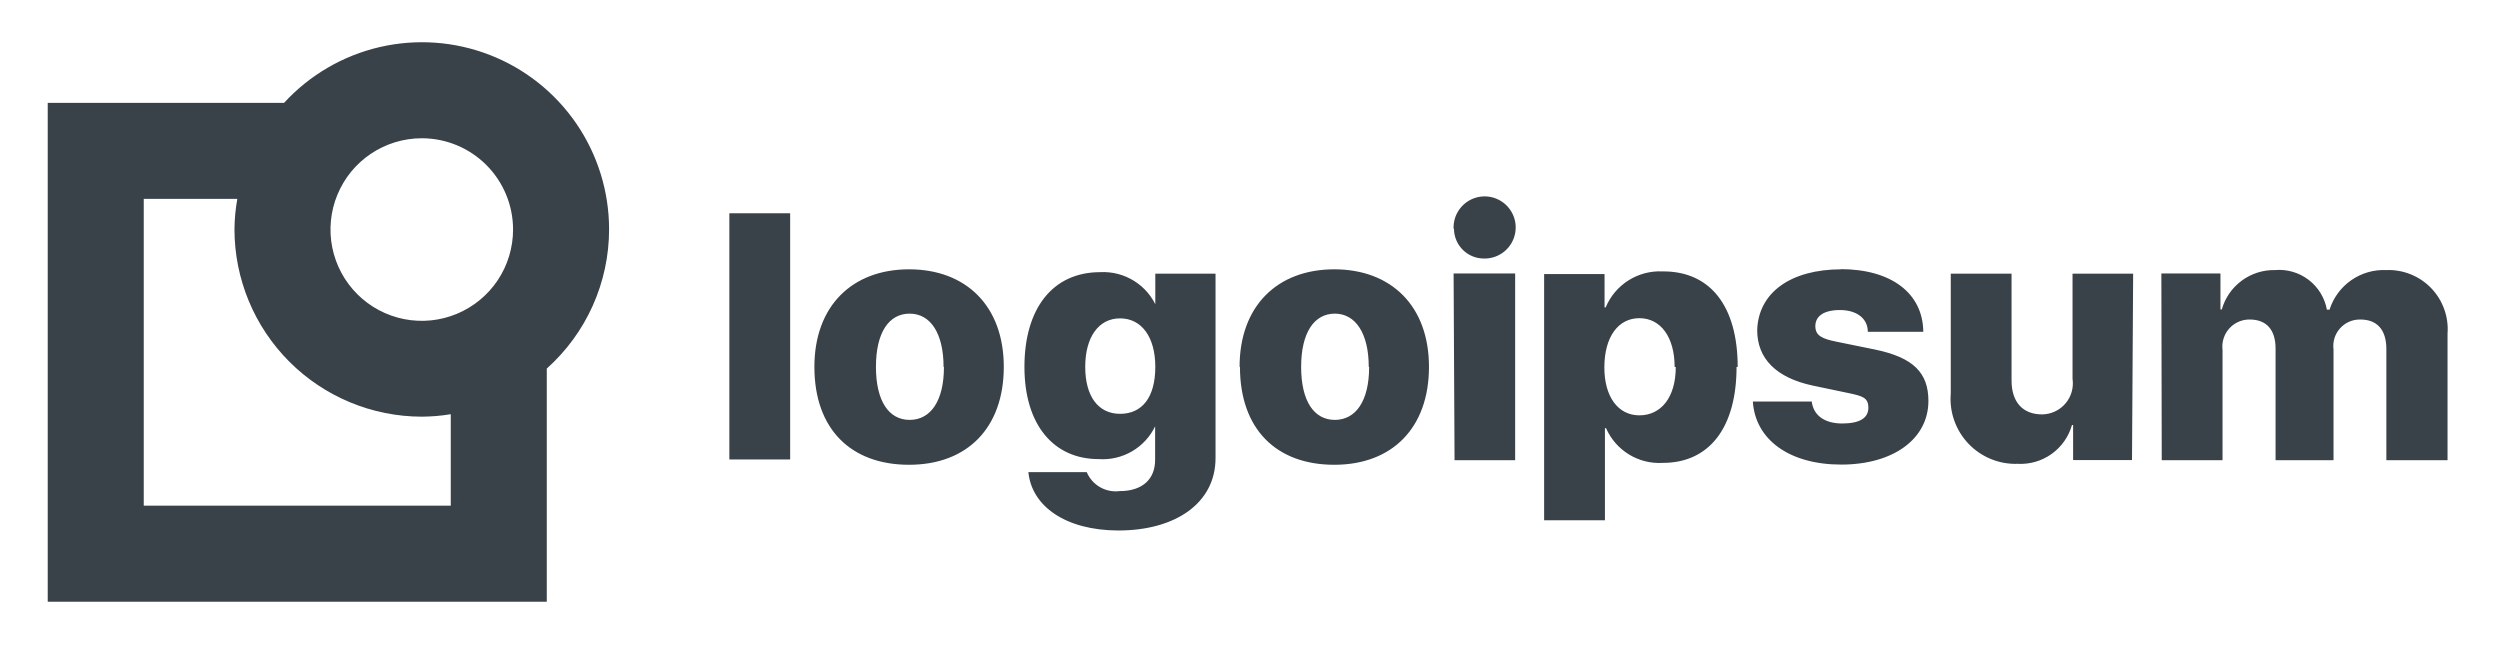
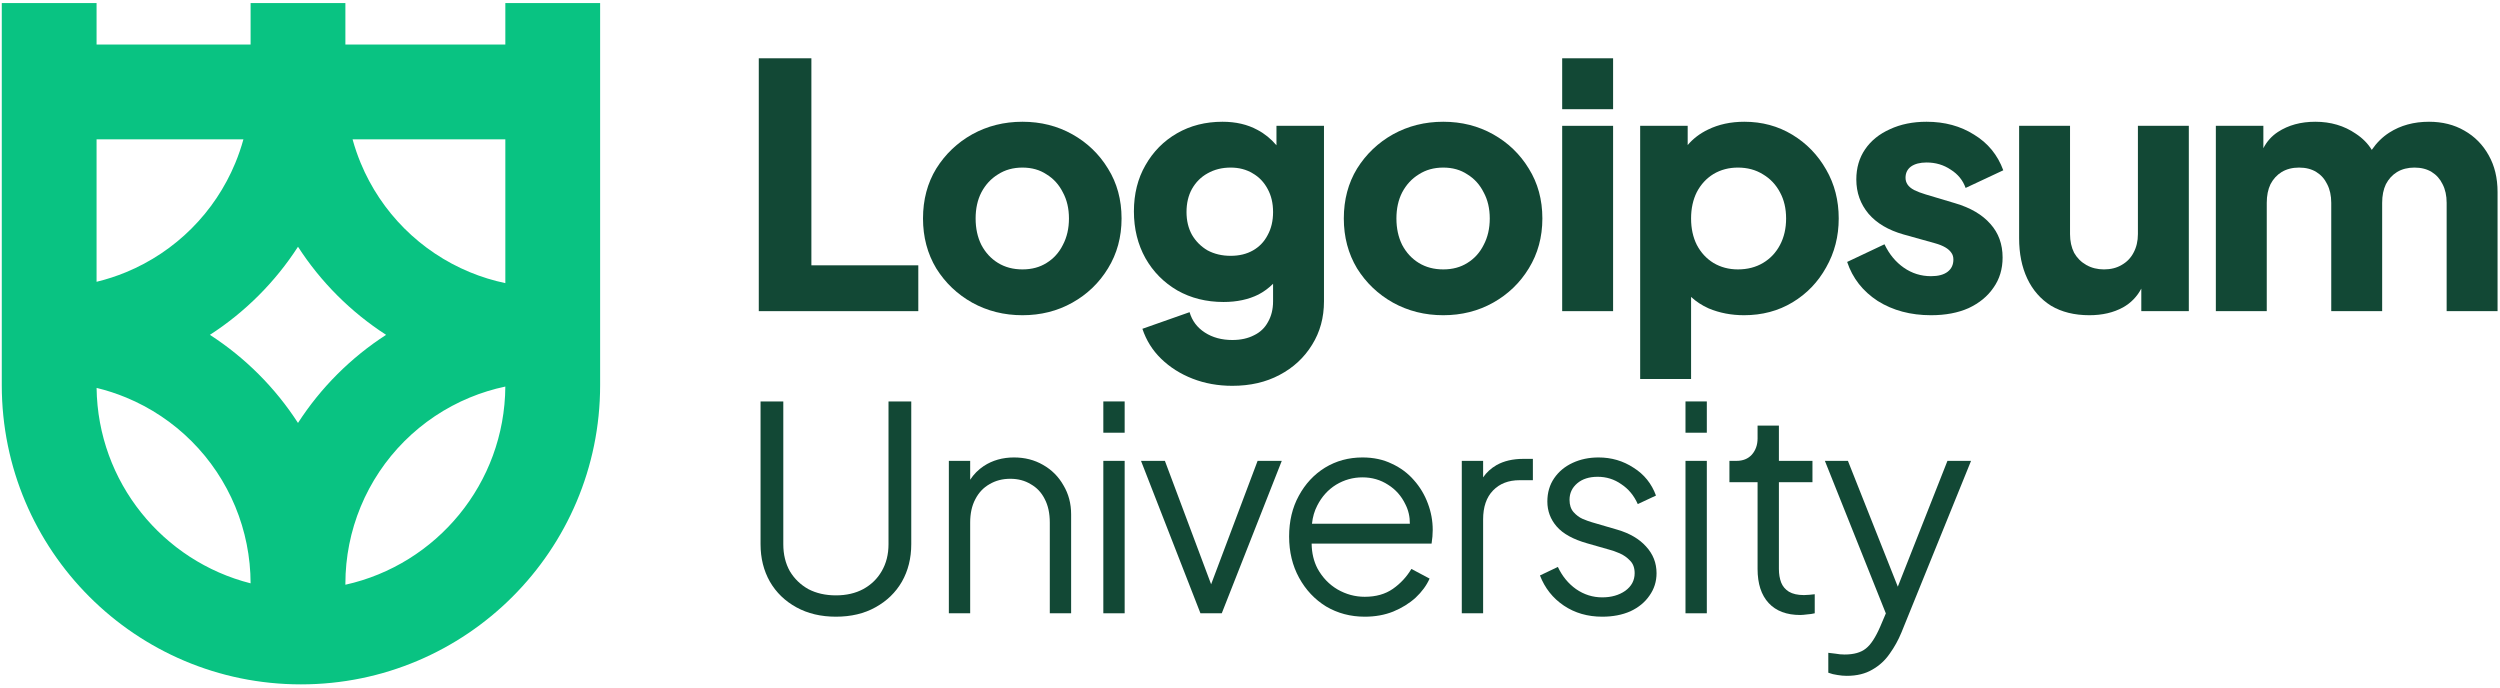
- <svg xmlns="http://www.w3.org/2000/svg" id="logo-1" width="100%" height="100%" viewBox="0 0 132 35" fill="none">
-   <path d="M38.51 11.26H41.72V24.26H38.51V11.26ZM43 19.37C43 16.15 45 14.22 48 14.22C51 14.22 53 16.15 53 19.37C53 22.59 51.07 24.54 48 24.54C44.93 24.54 43 22.66 43 19.37ZM49.82 19.37C49.82 17.6 49.13 16.56 48.03 16.56C46.93 16.56 46.25 17.56 46.25 19.37C46.25 21.18 46.93 22.17 48.03 22.17C49.13 22.17 49.84 21.18 49.84 19.38L49.82 19.37ZM54.28 24.93H57.38C57.521 25.264 57.768 25.542 58.082 25.723C58.396 25.903 58.761 25.976 59.12 25.93C60.35 25.93 60.99 25.27 60.99 24.29V22.49H61C60.735 23.05 60.307 23.518 59.771 23.83C59.236 24.142 58.618 24.285 58 24.24C55.65 24.24 54.09 22.45 54.09 19.37C54.09 16.29 55.58 14.37 58.09 14.37C58.724 14.336 59.353 14.5 59.89 14.838C60.428 15.177 60.847 15.673 61.09 16.26H61V14.45H64.18V24.19C64.18 26.54 62.1 28.01 59.04 28.01C56.26 28 54.48 26.73 54.3 24.94L54.28 24.93ZM61 19.37C61 17.8 60.28 16.81 59.14 16.81C58 16.81 57.3 17.81 57.3 19.37C57.3 20.93 57.99 21.85 59.14 21.85C60.29 21.85 61 21 61 19.37ZM65.45 19.37C65.45 16.15 67.45 14.22 70.45 14.22C73.45 14.22 75.45 16.15 75.45 19.37C75.45 22.59 73.51 24.54 70.45 24.54C67.39 24.54 65.47 22.66 65.47 19.37H65.45ZM72.27 19.37C72.27 17.6 71.57 16.56 70.48 16.56C69.39 16.56 68.7 17.56 68.7 19.37C68.7 21.18 69.38 22.17 70.48 22.17C71.58 22.17 72.29 21.18 72.29 19.38L72.27 19.37ZM76.75 12.08C76.736 11.753 76.82 11.429 76.992 11.151C77.163 10.872 77.414 10.651 77.712 10.516C78.011 10.381 78.342 10.338 78.665 10.393C78.987 10.449 79.286 10.599 79.523 10.825C79.759 11.052 79.922 11.344 79.992 11.663C80.061 11.983 80.032 12.317 79.911 12.62C79.789 12.924 79.579 13.184 79.308 13.368C79.037 13.552 78.717 13.65 78.39 13.65C78.181 13.655 77.973 13.619 77.778 13.543C77.583 13.467 77.405 13.354 77.254 13.209C77.103 13.063 76.983 12.89 76.9 12.698C76.817 12.506 76.773 12.299 76.77 12.09L76.75 12.08ZM76.75 14.44H80V24.3H76.8L76.75 14.44ZM91.69 19.37C91.69 22.58 90.25 24.44 87.8 24.44C87.173 24.479 86.549 24.324 86.012 23.997C85.476 23.669 85.053 23.185 84.8 22.61H84.74V27.47H81.53V14.47H84.72V16.23H84.78C85.024 15.643 85.443 15.146 85.98 14.806C86.517 14.466 87.145 14.3 87.78 14.33C90.3 14.31 91.75 16.16 91.75 19.38L91.69 19.37ZM88.42 19.37C88.42 17.81 87.69 16.8 86.56 16.8C85.43 16.8 84.72 17.8 84.71 19.37C84.7 20.94 85.43 21.93 86.56 21.93C87.69 21.93 88.48 21 88.48 19.38L88.42 19.37ZM97.17 14.21C99.86 14.21 101.53 15.48 101.55 17.52H98.62C98.62 16.81 98.03 16.37 97.15 16.37C96.27 16.37 95.85 16.71 95.85 17.22C95.85 17.73 96.22 17.89 96.96 18.04L99.02 18.46C101.02 18.88 101.82 19.68 101.82 21.17C101.82 23.17 99.97 24.53 97.22 24.53C94.47 24.53 92.68 23.21 92.55 21.2H95.66C95.75 21.93 96.33 22.36 97.27 22.36C98.21 22.36 98.65 22.06 98.65 21.53C98.65 21 98.35 20.91 97.58 20.75L95.72 20.36C93.79 19.95 92.78 18.94 92.78 17.43C92.84 15.47 94.52 14.22 97.23 14.22L97.17 14.21ZM112.57 24.29H109.46V22.44H109.4C109.226 23.057 108.847 23.596 108.325 23.969C107.803 24.342 107.17 24.525 106.53 24.49C106.047 24.506 105.565 24.419 105.118 24.236C104.671 24.052 104.267 23.776 103.934 23.426C103.6 23.076 103.345 22.659 103.184 22.203C103.023 21.747 102.96 21.262 103 20.78V14.45H106.21V20.09C106.21 21.25 106.82 21.88 107.82 21.88C108.055 21.878 108.286 21.826 108.499 21.727C108.712 21.628 108.901 21.485 109.053 21.307C109.206 21.129 109.319 20.92 109.384 20.694C109.448 20.469 109.464 20.232 109.43 20V14.45H112.63L112.57 24.29ZM114.12 14.44H117.24V16.34H117.31C117.482 15.731 117.852 15.197 118.36 14.821C118.869 14.444 119.488 14.247 120.12 14.26C120.755 14.205 121.388 14.388 121.894 14.775C122.401 15.161 122.745 15.723 122.86 16.35H123C123.2 15.72 123.602 15.173 124.145 14.795C124.687 14.417 125.34 14.229 126 14.26C126.439 14.243 126.877 14.319 127.284 14.484C127.692 14.648 128.06 14.896 128.365 15.212C128.67 15.528 128.904 15.905 129.053 16.319C129.203 16.732 129.263 17.172 129.23 17.61V24.3H126V18.43C126 17.43 125.53 16.87 124.62 16.87C124.418 16.867 124.218 16.907 124.033 16.988C123.848 17.07 123.684 17.19 123.55 17.341C123.416 17.492 123.316 17.67 123.257 17.863C123.199 18.056 123.183 18.26 123.21 18.46V24.3H120.15V18.4C120.15 17.4 119.66 16.87 118.78 16.87C118.576 16.868 118.374 16.91 118.188 16.993C118.001 17.076 117.835 17.198 117.699 17.35C117.564 17.503 117.463 17.683 117.403 17.877C117.342 18.072 117.324 18.278 117.35 18.48V24.3H114.14L114.12 14.44Z" class="ccustom" fill="#394149" />
-   <path d="M32.16 12.11C32.16 10.12 31.559 8.176 30.436 6.533C29.312 4.89 27.719 3.625 25.864 2.903C24.009 2.181 21.98 2.036 20.041 2.487C18.103 2.938 16.346 3.963 15 5.43H2.52V31.77H28.87V19.46C29.904 18.535 30.732 17.402 31.299 16.136C31.866 14.869 32.159 13.498 32.16 12.11V12.11ZM27.09 12.11C27.092 13.064 26.811 13.997 26.283 14.791C25.754 15.585 25.002 16.204 24.122 16.57C23.241 16.937 22.271 17.034 21.336 16.849C20.4 16.664 19.54 16.206 18.865 15.532C18.19 14.858 17.73 13.999 17.543 13.064C17.357 12.129 17.451 11.159 17.816 10.278C18.18 9.396 18.798 8.643 19.591 8.113C20.384 7.583 21.316 7.3 22.27 7.3C23.547 7.3 24.771 7.806 25.675 8.708C26.578 9.61 27.087 10.833 27.09 12.11V12.11ZM23.8 26.7H7.59V10.5H12.53C12.435 11.031 12.384 11.57 12.38 12.11C12.383 14.732 13.425 17.246 15.28 19.1C17.134 20.954 19.648 21.997 22.27 22C22.783 21.997 23.294 21.954 23.8 21.87V26.7Z" class="ccustom" fill="#394149" />
+ <svg xmlns="http://www.w3.org/2000/svg" width="100%" height="100%" viewBox="0 0 422 116" fill="none">
+   <path fill-rule="evenodd" clip-rule="evenodd" d="M16.301 7.522V0.522H0.301V65.022C0.301 92.912 22.91 115.522 50.801 115.522C78.691 115.522 101.301 92.912 101.301 65.022V0.522H85.301V7.522H58.301V0.522H42.301V7.522H16.301ZM42.301 98.467C27.498 94.716 16.51 81.397 16.304 65.477C18.009 65.89 19.684 66.435 21.312 67.11C25.437 68.818 29.185 71.323 32.342 74.48C35.5 77.637 38.004 81.385 39.713 85.51C41.414 89.618 42.294 94.02 42.301 98.467ZM43.656 63.166C46.162 65.672 48.388 68.43 50.301 71.392C52.214 68.43 54.44 65.672 56.945 63.166C59.451 60.661 62.209 58.435 65.171 56.522C62.209 54.608 59.451 52.382 56.945 49.877C54.44 47.371 52.214 44.613 50.301 41.651C48.388 44.613 46.162 47.371 43.656 49.877C41.151 52.382 38.392 54.608 35.43 56.522C38.392 58.435 41.151 60.661 43.656 63.166ZM85.3 65.25C85.194 81.627 73.677 95.296 58.301 98.704V98.522C58.301 94.057 59.18 89.635 60.889 85.51C62.597 81.385 65.102 77.637 68.259 74.48C71.416 71.323 75.165 68.818 79.29 67.11C81.236 66.303 83.248 65.682 85.3 65.25ZM41.088 23.522C40.714 24.883 40.255 26.223 39.713 27.533C38.004 31.658 35.5 35.406 32.342 38.563C29.185 41.72 25.437 44.225 21.312 45.934C19.683 46.608 18.007 47.154 16.301 47.567V23.522H41.088ZM85.301 47.793V23.522H59.514C59.887 24.883 60.346 26.223 60.889 27.533C62.597 31.658 65.102 35.406 68.259 38.563C71.416 41.72 75.165 44.225 79.29 45.934C81.236 46.74 83.249 47.361 85.301 47.793Z" fill="#09C382" />
+   <path d="M128.082 9.839V52.522H155.009V44.787H136.962V9.839H128.082Z" fill="#124835" />
+   <path d="M263.696 21.24V52.522H272.29V21.24H263.696Z" fill="#124835" />
+   <path d="M263.696 9.839V18.433H272.29V9.839H263.696Z" fill="#124835" />
+   <path fill-rule="evenodd" clip-rule="evenodd" d="M276.86 63.98V21.24H284.881V24.485C285.807 23.395 286.953 22.523 288.318 21.87C290.113 20.992 292.157 20.552 294.448 20.552C297.428 20.552 300.12 21.278 302.527 22.73C304.933 24.181 306.843 26.148 308.256 28.631C309.669 31.075 310.376 33.825 310.376 36.881C310.376 39.898 309.669 42.648 308.256 45.131C306.881 47.614 304.99 49.581 302.584 51.032C300.178 52.483 297.447 53.209 294.391 53.209C292.252 53.209 290.266 52.827 288.433 52.063C287.304 51.559 286.311 50.911 285.454 50.119V63.98H276.86ZM293.36 45.475C294.964 45.475 296.377 45.112 297.6 44.386C298.822 43.66 299.777 42.648 300.464 41.35C301.152 40.051 301.495 38.561 301.495 36.881C301.495 35.2 301.152 33.73 300.464 32.469C299.777 31.171 298.822 30.159 297.6 29.433C296.377 28.669 294.964 28.287 293.36 28.287C291.832 28.287 290.457 28.65 289.235 29.375C288.051 30.101 287.115 31.113 286.428 32.412C285.778 33.711 285.454 35.2 285.454 36.881C285.454 38.561 285.778 40.051 286.428 41.35C287.115 42.648 288.051 43.66 289.235 44.386C290.457 45.112 291.832 45.475 293.36 45.475Z" fill="#124835" />
+   <path d="M316.956 50.803C319.515 52.407 322.513 53.209 325.951 53.209C328.395 53.209 330.515 52.808 332.31 52.006C334.105 51.166 335.499 50.02 336.493 48.569C337.524 47.117 338.039 45.417 338.039 43.469C338.039 41.216 337.352 39.325 335.977 37.797C334.602 36.231 332.616 35.067 330.019 34.303L325.034 32.813C324.27 32.584 323.621 32.336 323.086 32.068C322.59 31.801 322.227 31.495 321.998 31.152C321.768 30.808 321.654 30.426 321.654 30.006C321.654 29.204 321.959 28.573 322.57 28.115C323.22 27.657 324.098 27.428 325.206 27.428C326.734 27.428 328.09 27.829 329.274 28.631C330.496 29.395 331.336 30.426 331.795 31.724L338.154 28.745C337.199 26.148 335.557 24.143 333.227 22.73C330.935 21.278 328.262 20.552 325.206 20.552C322.876 20.552 320.814 20.973 319.018 21.813C317.223 22.615 315.829 23.742 314.836 25.193C313.843 26.645 313.346 28.344 313.346 30.292C313.346 32.508 314.034 34.436 315.409 36.079C316.784 37.683 318.751 38.848 321.31 39.574L326.638 41.063C327.326 41.254 327.899 41.483 328.357 41.751C328.815 42.018 329.159 42.324 329.388 42.667C329.617 42.973 329.732 43.355 329.732 43.813C329.732 44.692 329.407 45.379 328.758 45.876C328.109 46.372 327.173 46.62 325.951 46.62C324.27 46.62 322.742 46.143 321.367 45.188C319.992 44.233 318.904 42.916 318.102 41.235L311.8 44.214C312.716 46.964 314.435 49.16 316.956 50.803Z" fill="#124835" />
+   <path d="M374.035 52.522V21.24H382.056V25.019C382.643 23.875 383.464 22.96 384.52 22.271C386.277 21.125 388.377 20.552 390.822 20.552C393.419 20.552 395.692 21.221 397.64 22.558C398.798 23.315 399.703 24.229 400.355 25.298C401.183 24.088 402.169 23.117 403.312 22.386C405.221 21.164 407.456 20.552 410.015 20.552C412.268 20.552 414.254 21.049 415.973 22.042C417.73 23.035 419.105 24.429 420.098 26.224C421.091 27.981 421.588 30.044 421.588 32.412V52.522H412.994V34.245C412.994 33.023 412.765 31.973 412.307 31.094C411.886 30.216 411.275 29.528 410.473 29.032C409.671 28.535 408.697 28.287 407.551 28.287C406.444 28.287 405.47 28.535 404.629 29.032C403.827 29.528 403.197 30.216 402.739 31.094C402.319 31.973 402.108 33.023 402.108 34.245V52.522H393.515V34.245C393.515 33.023 393.285 31.973 392.827 31.094C392.407 30.216 391.796 29.528 390.994 29.032C390.192 28.535 389.218 28.287 388.072 28.287C386.964 28.287 385.99 28.535 385.15 29.032C384.348 29.528 383.718 30.216 383.259 31.094C382.839 31.973 382.629 33.023 382.629 34.245V52.522H374.035Z" fill="#124835" />
+   <path d="M352.686 53.209C350.165 53.209 348.007 52.674 346.212 51.605C344.455 50.497 343.118 48.969 342.202 47.022C341.285 45.074 340.827 42.801 340.827 40.204V21.24H349.421V39.516C349.421 40.7 349.65 41.751 350.108 42.667C350.605 43.546 351.292 44.233 352.171 44.73C353.049 45.226 354.042 45.475 355.15 45.475C356.296 45.475 357.289 45.226 358.129 44.73C359.007 44.233 359.676 43.546 360.134 42.667C360.631 41.751 360.879 40.7 360.879 39.516V21.24H369.473V52.522H361.452V48.715C360.723 50.088 359.691 51.147 358.358 51.891C356.754 52.77 354.863 53.209 352.686 53.209Z" fill="#124835" />
+   <path fill-rule="evenodd" clip-rule="evenodd" d="M243.622 53.209C240.529 53.209 237.702 52.503 235.143 51.089C232.622 49.676 230.598 47.747 229.07 45.303C227.581 42.82 226.836 40.013 226.836 36.881C226.836 33.711 227.581 30.903 229.07 28.459C230.598 26.014 232.622 24.085 235.143 22.672C237.702 21.259 240.529 20.552 243.622 20.552C246.716 20.552 249.524 21.259 252.044 22.672C254.565 24.085 256.571 26.014 258.06 28.459C259.588 30.903 260.352 33.711 260.352 36.881C260.352 40.013 259.588 42.82 258.06 45.303C256.571 47.747 254.565 49.676 252.044 51.089C249.524 52.503 246.716 53.209 243.622 53.209ZM243.622 45.475C245.188 45.475 246.544 45.112 247.69 44.386C248.874 43.66 249.791 42.648 250.44 41.35C251.128 40.051 251.472 38.561 251.472 36.881C251.472 35.2 251.128 33.73 250.44 32.469C249.791 31.171 248.874 30.159 247.69 29.433C246.544 28.669 245.188 28.287 243.622 28.287C242.056 28.287 240.681 28.669 239.497 29.433C238.313 30.159 237.378 31.171 236.69 32.469C236.041 33.73 235.716 35.2 235.716 36.881C235.716 38.561 236.041 40.051 236.69 41.35C237.378 42.648 238.313 43.66 239.497 44.386C240.681 45.112 242.056 45.475 243.622 45.475Z" fill="#124835" />
+   <path fill-rule="evenodd" clip-rule="evenodd" d="M201.316 63.923C203.378 64.725 205.613 65.126 208.019 65.126C211.036 65.126 213.691 64.515 215.982 63.293C218.312 62.07 220.146 60.371 221.483 58.194C222.819 56.055 223.488 53.61 223.488 50.86V21.24H215.467V24.526C214.523 23.418 213.453 22.552 212.258 21.927C210.578 21.011 208.611 20.552 206.357 20.552C203.493 20.552 200.934 21.202 198.68 22.5C196.427 23.799 194.651 25.594 193.352 27.886C192.053 30.139 191.404 32.737 191.404 35.678C191.404 38.619 192.053 41.254 193.352 43.584C194.651 45.876 196.446 47.69 198.737 49.027C201.029 50.325 203.626 50.975 206.529 50.975C208.783 50.975 210.75 50.555 212.43 49.714C213.341 49.238 214.162 48.633 214.894 47.899V50.86C214.894 52.197 214.607 53.362 214.035 54.355C213.5 55.348 212.717 56.093 211.686 56.589C210.654 57.124 209.432 57.392 208.019 57.392C206.224 57.392 204.677 56.971 203.378 56.131C202.079 55.291 201.22 54.145 200.8 52.694L192.836 55.501C193.486 57.449 194.536 59.129 195.987 60.543C197.477 61.994 199.253 63.121 201.316 63.923ZM211.514 42.266C210.444 42.877 209.184 43.183 207.732 43.183C206.281 43.183 204.982 42.877 203.836 42.266C202.729 41.617 201.85 40.739 201.201 39.631C200.59 38.523 200.284 37.244 200.284 35.792C200.284 34.303 200.59 33.004 201.201 31.896C201.85 30.75 202.729 29.872 203.836 29.261C204.982 28.612 206.281 28.287 207.732 28.287C209.146 28.287 210.387 28.612 211.456 29.261C212.526 29.872 213.366 30.75 213.977 31.896C214.588 33.004 214.894 34.303 214.894 35.792C214.894 37.282 214.588 38.581 213.977 39.688C213.404 40.796 212.583 41.655 211.514 42.266Z" fill="#124835" />
+   <path fill-rule="evenodd" clip-rule="evenodd" d="M172.591 53.209C169.497 53.209 166.671 52.503 164.112 51.089C161.591 49.676 159.567 47.747 158.039 45.303C156.549 42.82 155.804 40.013 155.804 36.881C155.804 33.711 156.549 30.903 158.039 28.459C159.567 26.014 161.591 24.085 164.112 22.672C166.671 21.259 169.497 20.552 172.591 20.552C175.685 20.552 178.492 21.259 181.013 22.672C183.534 24.085 185.539 26.014 187.029 28.459C188.557 30.903 189.32 33.711 189.32 36.881C189.32 40.013 188.557 42.82 187.029 45.303C185.539 47.747 183.534 49.676 181.013 51.089C178.492 52.503 175.685 53.209 172.591 53.209ZM172.591 45.475C174.157 45.475 175.513 45.112 176.659 44.386C177.843 43.66 178.76 42.648 179.409 41.35C180.096 40.051 180.44 38.561 180.44 36.881C180.44 35.2 180.096 33.73 179.409 32.469C178.76 31.171 177.843 30.159 176.659 29.433C175.513 28.669 174.157 28.287 172.591 28.287C171.025 28.287 169.65 28.669 168.466 29.433C167.282 30.159 166.346 31.171 165.659 32.469C165.009 33.73 164.685 35.2 164.685 36.881C164.685 38.561 165.009 40.051 165.659 41.35C166.346 42.648 167.282 43.66 168.466 44.386C169.65 45.112 171.025 45.475 172.591 45.475Z" fill="#124835" />
+   <path d="M134.429 102.514C136.349 103.57 138.573 104.098 141.101 104.098C143.661 104.098 145.885 103.57 147.773 102.514C149.693 101.458 151.181 100.018 152.237 98.194C153.293 96.338 153.821 94.226 153.821 91.858V67.762H149.981V91.858C149.981 93.586 149.597 95.106 148.829 96.418C148.093 97.698 147.053 98.706 145.709 99.442C144.397 100.146 142.861 100.498 141.101 100.498C139.341 100.498 137.789 100.146 136.445 99.442C135.133 98.706 134.093 97.698 133.325 96.418C132.589 95.106 132.221 93.586 132.221 91.858V67.762H128.381V91.858C128.381 94.226 128.909 96.338 129.965 98.194C131.021 100.018 132.509 101.458 134.429 102.514Z" fill="#124835" />
+   <path d="M186.242 77.794V103.522H189.842V77.794H186.242Z" fill="#124835" />
+   <path d="M186.242 67.762V73.042H189.842V67.762H186.242Z" fill="#124835" />
+   <path d="M284.511 103.522V77.794H288.111V103.522H284.511Z" fill="#124835" />
+   <path d="M284.511 73.042V67.762H288.111V73.042H284.511Z" fill="#124835" />
+   <path d="M298.551 101.794C299.799 103.138 301.575 103.81 303.879 103.81C304.167 103.81 304.551 103.778 305.031 103.714C305.511 103.682 305.943 103.618 306.327 103.522V100.306C306.071 100.338 305.767 100.37 305.415 100.402C305.063 100.434 304.759 100.45 304.503 100.45C303.447 100.45 302.599 100.258 301.959 99.874C301.351 99.49 300.919 98.978 300.663 98.338C300.407 97.666 300.279 96.898 300.279 96.034V81.394H305.943V77.794H300.279V71.842H296.679V74.002C296.679 75.09 296.359 76.002 295.719 76.738C295.079 77.442 294.215 77.794 293.127 77.794H291.927V81.394H296.679V96.034C296.679 98.53 297.303 100.45 298.551 101.794Z" fill="#124835" />
+   <path d="M310.153 113.938C310.697 114.034 311.225 114.082 311.737 114.082C313.433 114.082 314.873 113.73 316.057 113.026C317.241 112.354 318.217 111.458 318.985 110.338C319.785 109.218 320.441 108.034 320.953 106.786L332.713 77.794H328.729L320.351 99.031L311.929 77.794H308.041L318.331 103.541L317.401 105.73C316.601 107.586 315.785 108.834 314.953 109.474C314.121 110.146 312.921 110.482 311.353 110.482C310.841 110.482 310.329 110.434 309.817 110.338C309.337 110.274 308.937 110.226 308.617 110.194V113.554C309.129 113.746 309.641 113.874 310.153 113.938Z" fill="#124835" />
+   <path d="M263.977 102.226C265.833 103.474 267.993 104.098 270.457 104.098C272.249 104.098 273.833 103.794 275.209 103.186C276.585 102.546 277.657 101.666 278.425 100.546C279.225 99.426 279.625 98.162 279.625 96.754C279.625 95.026 279.033 93.522 277.849 92.242C276.697 90.962 275.081 90.018 273.001 89.41L268.729 88.162C268.281 88.034 267.753 87.842 267.145 87.586C266.569 87.33 266.057 86.946 265.609 86.434C265.161 85.922 264.937 85.234 264.937 84.37C264.937 83.25 265.369 82.322 266.233 81.586C267.097 80.85 268.249 80.482 269.689 80.482C271.161 80.482 272.489 80.898 273.673 81.73C274.889 82.53 275.817 83.65 276.457 85.09L279.529 83.65C278.793 81.634 277.529 80.066 275.737 78.946C273.977 77.794 272.009 77.218 269.833 77.218C268.233 77.218 266.777 77.522 265.465 78.13C264.153 78.738 263.113 79.602 262.345 80.722C261.577 81.842 261.193 83.154 261.193 84.658C261.193 86.258 261.721 87.666 262.777 88.882C263.833 90.098 265.545 91.042 267.913 91.714L271.609 92.77C272.121 92.898 272.713 93.106 273.385 93.394C274.057 93.682 274.649 94.098 275.161 94.642C275.673 95.154 275.929 95.858 275.929 96.754C275.929 97.97 275.401 98.962 274.345 99.73C273.289 100.466 271.993 100.834 270.457 100.834C268.857 100.834 267.385 100.37 266.041 99.442C264.729 98.514 263.705 97.266 262.969 95.698L259.945 97.138C260.777 99.282 262.121 100.978 263.977 102.226Z" fill="#124835" />
+   <path d="M246.75 103.522V77.794H250.35V80.577C250.924 79.74 251.676 79.052 252.606 78.514C253.854 77.81 255.358 77.458 257.118 77.458H258.75V81.058H256.494C254.638 81.058 253.15 81.634 252.03 82.786C250.91 83.938 250.35 85.57 250.35 87.682V103.522H246.75Z" fill="#124835" />
+   <path fill-rule="evenodd" clip-rule="evenodd" d="M223.843 102.37C225.795 103.522 227.971 104.098 230.371 104.098C232.131 104.098 233.731 103.81 235.171 103.234C236.643 102.626 237.907 101.842 238.963 100.882C240.019 99.89 240.803 98.818 241.315 97.666L238.243 96.034C237.443 97.378 236.403 98.498 235.123 99.394C233.843 100.29 232.259 100.738 230.371 100.738C228.739 100.738 227.203 100.322 225.763 99.49C224.355 98.658 223.235 97.49 222.403 95.986C221.756 94.745 221.423 93.337 221.404 91.762H241.651C241.715 91.346 241.763 90.946 241.795 90.562C241.827 90.146 241.843 89.778 241.843 89.458C241.843 87.922 241.571 86.434 241.027 84.994C240.483 83.522 239.699 82.21 238.675 81.058C237.651 79.874 236.403 78.946 234.931 78.274C233.491 77.57 231.843 77.218 229.987 77.218C227.651 77.218 225.539 77.794 223.651 78.946C221.795 80.098 220.323 81.682 219.235 83.698C218.147 85.682 217.603 87.97 217.603 90.562C217.603 93.154 218.163 95.474 219.283 97.522C220.403 99.57 221.923 101.186 223.843 102.37ZM237.984 88.402H221.461C221.58 87.267 221.878 86.243 222.355 85.33C223.123 83.826 224.179 82.658 225.523 81.826C226.899 80.994 228.387 80.578 229.987 80.578C231.587 80.578 233.027 80.994 234.307 81.826C235.587 82.626 236.563 83.73 237.235 85.138C237.741 86.126 237.99 87.215 237.984 88.402Z" fill="#124835" />
+   <path d="M202.635 103.522L192.603 77.794H196.635L204.437 98.628L212.283 77.794H216.363L206.235 103.522H202.635Z" fill="#124835" />
+   <path d="M160.166 103.522V77.794H163.766V80.98C164.365 80.057 165.133 79.283 166.07 78.658C167.542 77.698 169.238 77.218 171.158 77.218C172.982 77.218 174.614 77.634 176.054 78.466C177.526 79.298 178.678 80.45 179.51 81.922C180.374 83.362 180.806 84.994 180.806 86.818V103.522H177.206V88.21C177.206 86.642 176.918 85.314 176.342 84.226C175.798 83.138 175.014 82.306 173.99 81.73C172.998 81.122 171.846 80.818 170.534 80.818C169.222 80.818 168.054 81.122 167.03 81.73C166.006 82.306 165.206 83.154 164.63 84.274C164.054 85.362 163.766 86.674 163.766 88.21V103.522H160.166Z" fill="#124835" />
</svg>
